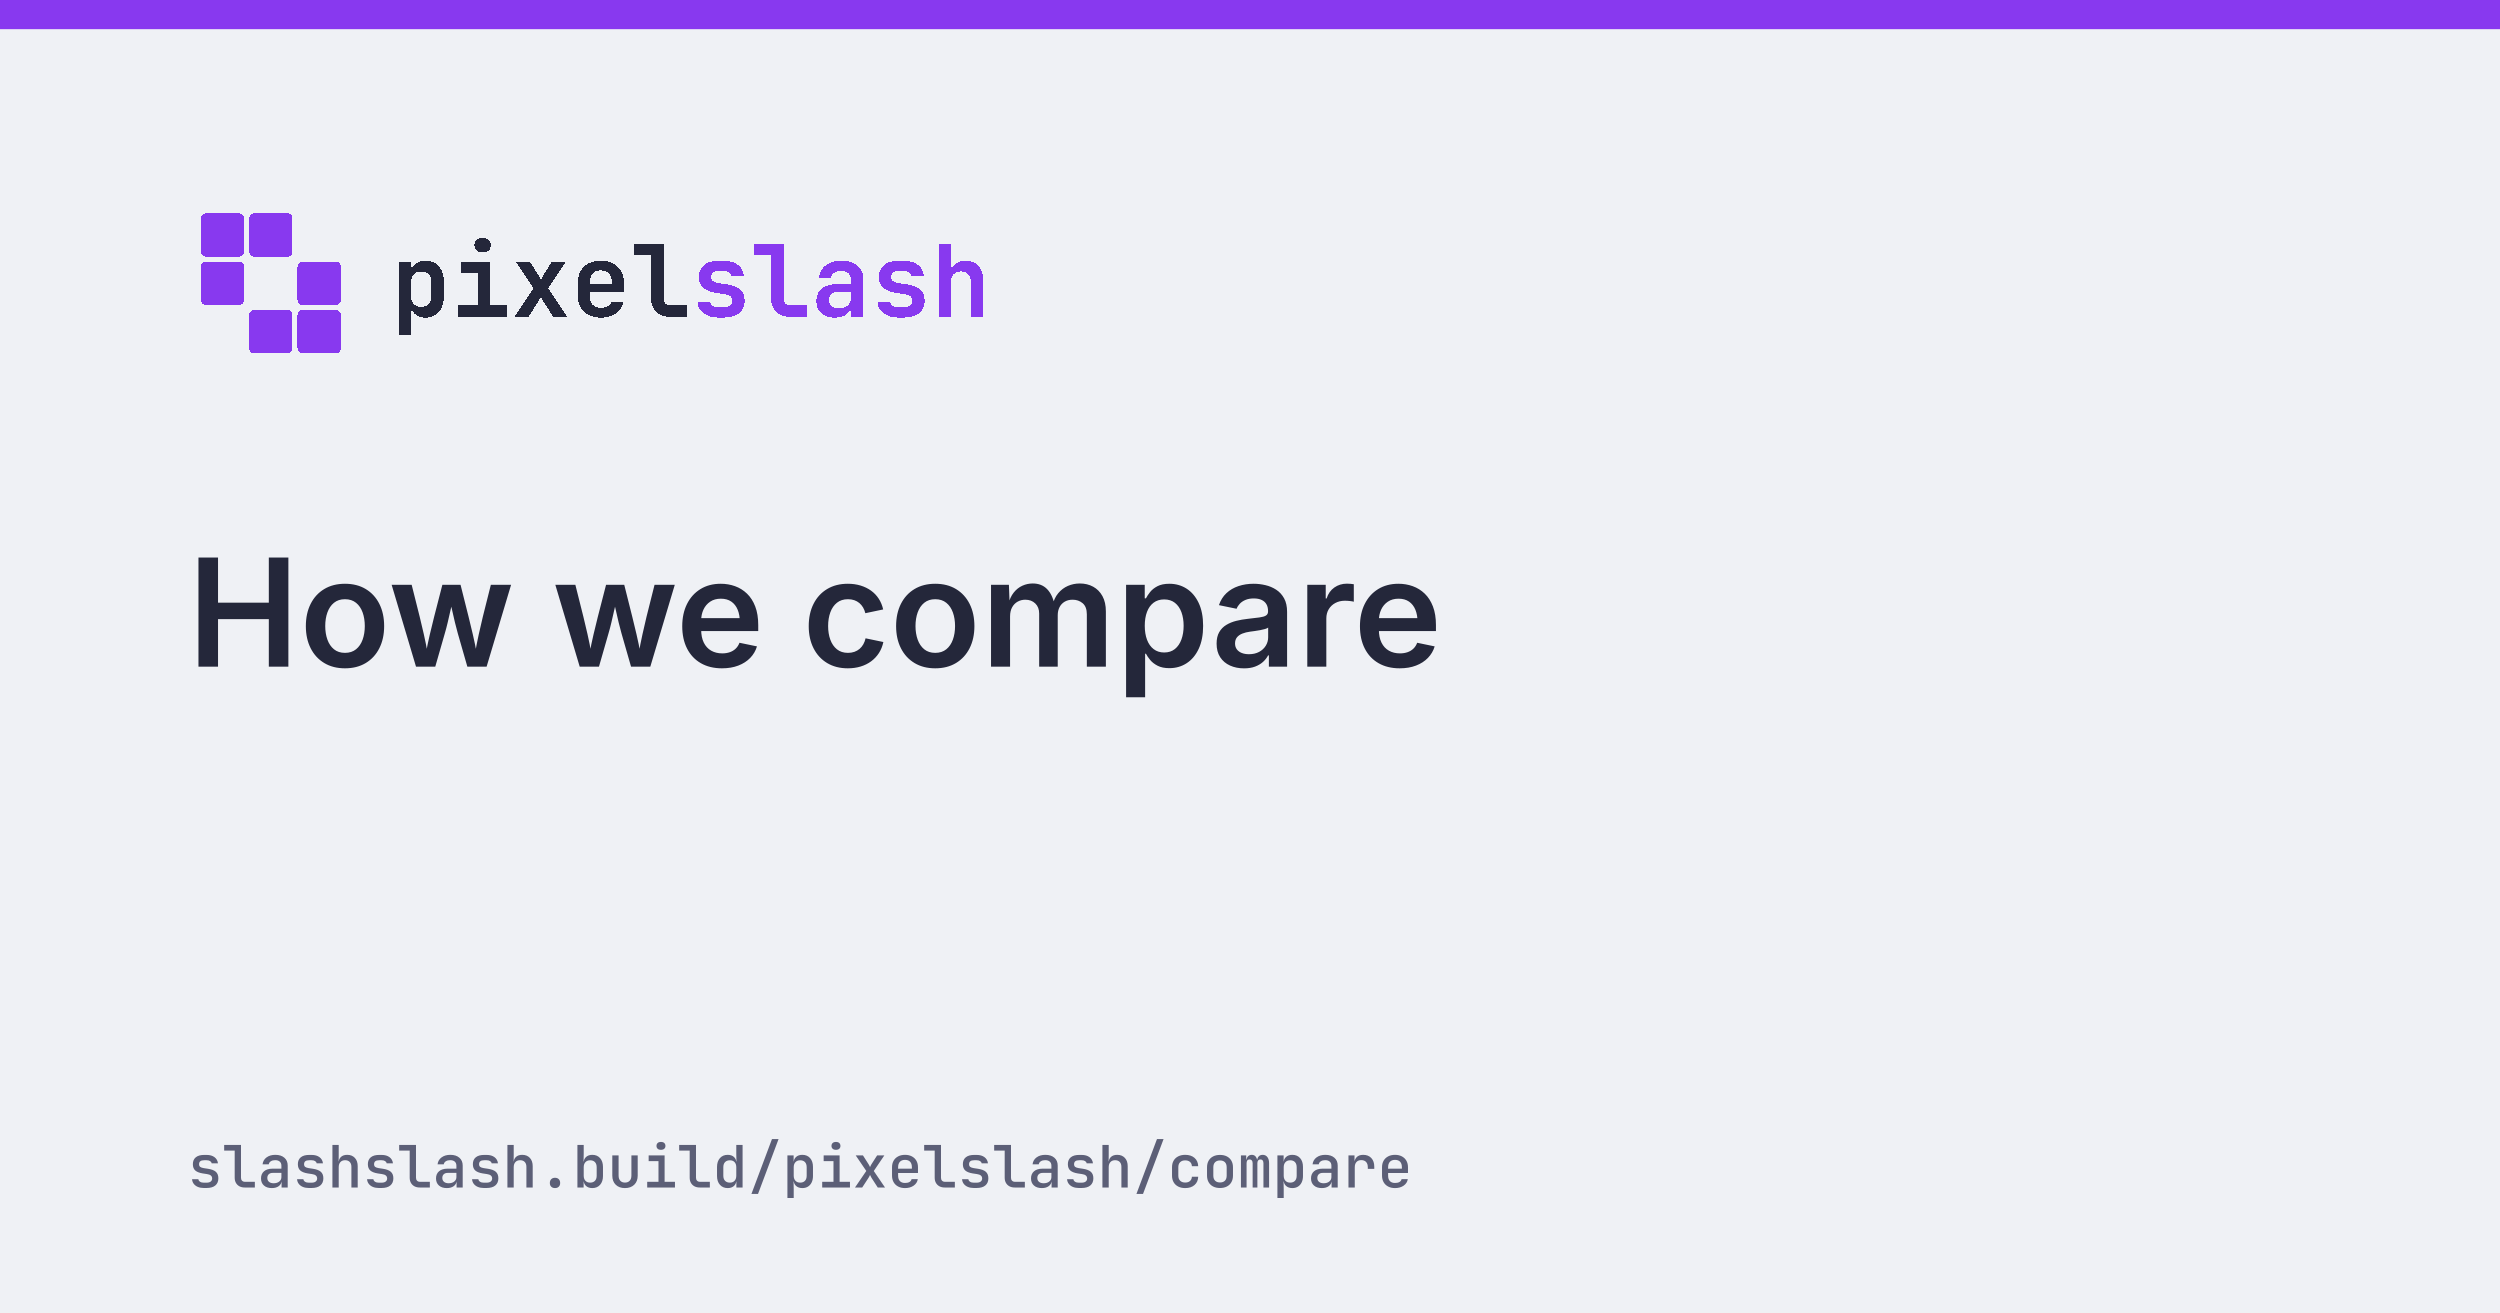
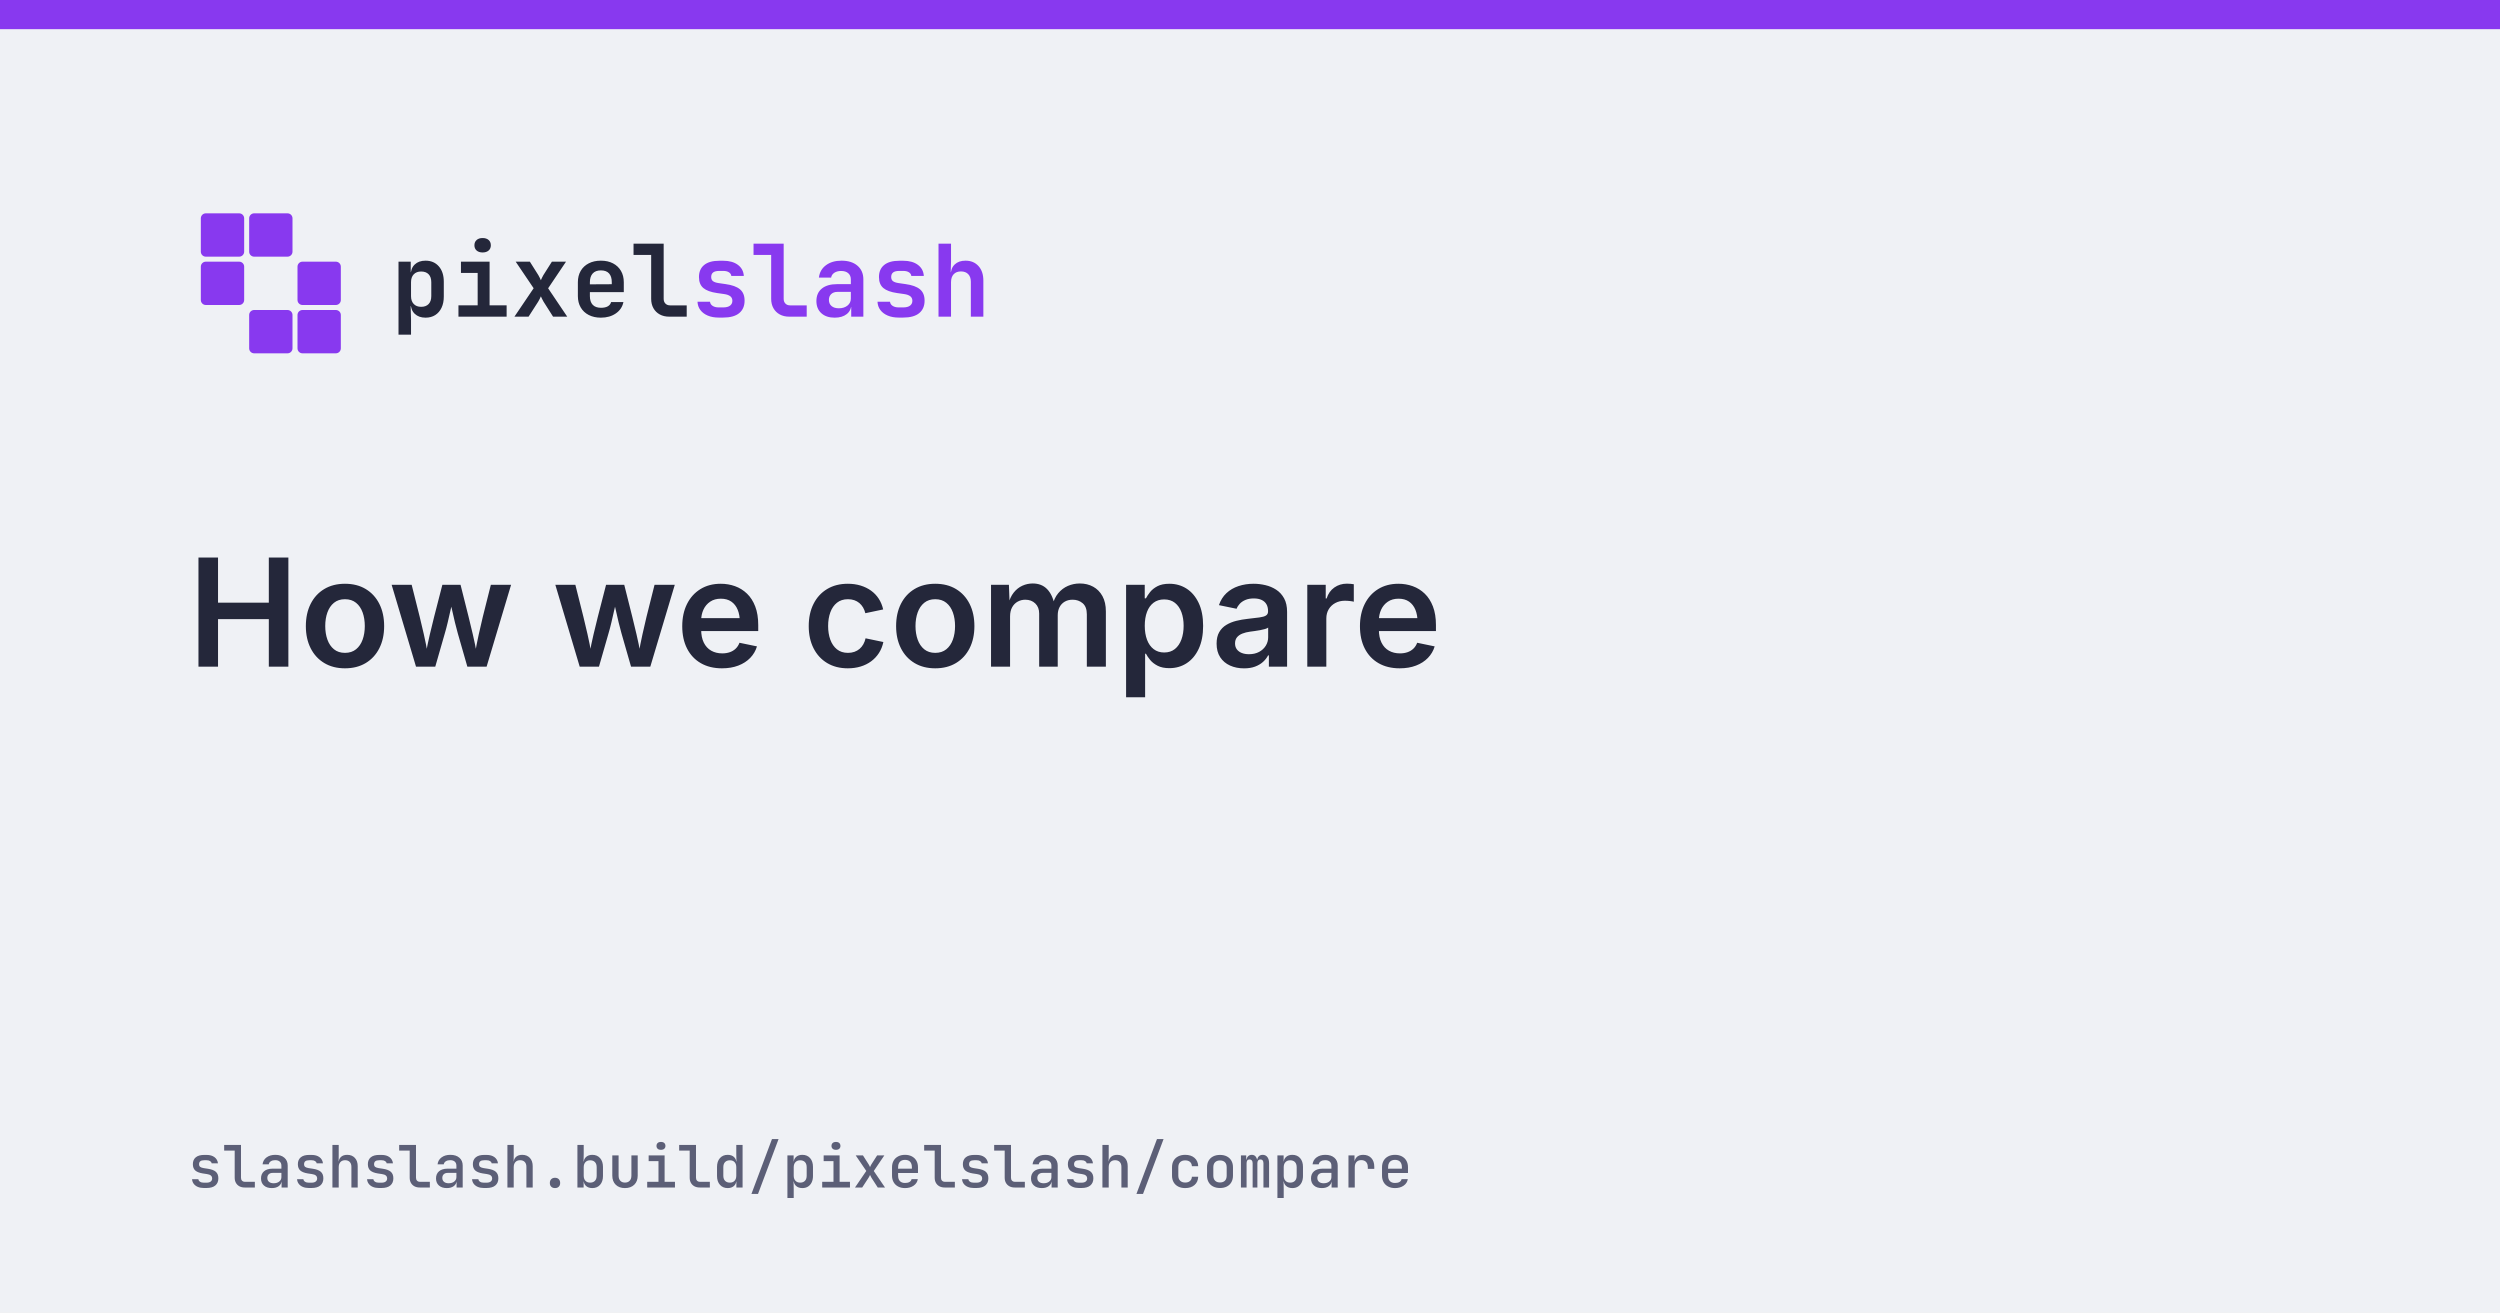
<svg xmlns="http://www.w3.org/2000/svg" viewBox="0 0 1200 630" width="1200" height="630" role="img" aria-label="The PixelSlash logo above the words: How we compare">
  <rect width="1200" height="630" fill="#eff1f5" />
  <rect width="1200" height="14" fill="#8839ef" />
-   <svg x="90" y="96" width="393.6" height="80" viewBox="0 0 492 100" shape-rendering="crispEdges">
+   <svg x="90" y="96" width="393.6" height="80" viewBox="0 0 492 100">
    <style>.cglyphpixelslashlockuplightsvglighti{fill:#24273a}.cglyphpixelslashlockuplightsvglighta{fill:#8839ef}.cglyphpixelslashlockuplightsvglightt{fill:#8839ef}</style>
    <mask id="mpixelslashlight" maskUnits="userSpaceOnUse" x="0" y="0" width="100" height="100">
      <g fill="#fff">
        <rect x="8" y="8" width="26" height="26" rx="3" />
        <rect x="37" y="8" width="26" height="26" rx="3" />
        <rect x="8" y="37" width="26" height="26" rx="3" />
        <rect x="66" y="37" width="26" height="26" rx="3" />
        <rect x="37" y="66" width="26" height="26" rx="3" />
        <rect x="66" y="66" width="26" height="26" rx="3" />
      </g>
    </mask>
    <rect width="100" height="100" class="cglyphpixelslashlockuplightsvglighta" mask="url(#mpixelslashlight)" />
    <path class="cglyphpixelslashlockuplightsvglighti" d="M126.607 80.8V37.0H133.938V43.3H135.615L133.938 45.051Q133.938 40.991 136.34 38.695Q138.742 36.4 142.822 36.4Q147.802 36.4 150.79 39.81Q153.778 43.221 153.778 49.026V57.949Q153.778 61.799 152.428 64.647Q151.078 67.495 148.63 69.047Q146.182 70.6 142.822 70.6Q138.767 70.6 136.353 68.292Q133.938 65.984 133.938 61.949L135.615 63.7H133.888L134.113 71.551V80.8ZM140.18 64.095Q143.073 64.095 144.672 62.423Q146.271 60.752 146.271 57.649V49.351Q146.271 46.213 144.672 44.559Q143.073 42.905 140.18 42.905Q137.371 42.905 135.742 44.602Q134.113 46.298 134.113 49.351V57.649Q134.113 60.702 135.742 62.398Q137.371 64.095 140.18 64.095ZM162.573 70.0V63.185H174.098V43.78H164.073V37.0H181.253V63.185H191.476V70.0ZM177.076 31.481Q174.815 31.481 173.482 30.319Q172.149 29.157 172.149 27.175Q172.149 25.164 173.482 23.991Q174.815 22.818 177.076 22.818Q179.336 22.818 180.669 23.991Q182.002 25.164 182.002 27.175Q182.002 29.157 180.669 30.319Q179.336 31.481 177.076 31.481ZM196.158 70.0 207.682 52.95 196.913 37.0H205.414L210.515 45.094Q210.97 45.824 211.377 46.709Q211.785 47.595 212.025 48.145Q212.24 47.595 212.665 46.709Q213.09 45.824 213.51 45.094L218.636 37.0H227.112L216.378 52.975L227.842 70.0H219.341L213.595 60.955Q213.14 60.19 212.715 59.285Q212.29 58.38 212.025 57.804Q211.785 58.38 211.352 59.285Q210.92 60.19 210.44 60.955L204.634 70.0ZM248.035 70.6Q243.854 70.6 240.734 68.987Q237.613 67.375 235.918 64.454Q234.222 61.534 234.222 57.649V49.351Q234.222 45.441 235.918 42.533Q237.613 39.625 240.734 38.013Q243.854 36.4 248.035 36.4Q252.216 36.4 255.301 38.013Q258.387 39.625 260.082 42.533Q261.778 45.441 261.778 49.351V55.276H241.433V57.649Q241.433 61.093 243.132 62.882Q244.831 64.671 248.105 64.671Q250.629 64.671 252.18 63.789Q253.731 62.907 254.151 61.249H261.552Q260.696 65.494 257.011 68.047Q253.325 70.6 248.035 70.6ZM254.567 51.08V49.281Q254.567 45.872 252.933 44.053Q251.299 42.234 248.035 42.234Q244.796 42.234 243.115 44.088Q241.433 45.942 241.433 49.351V50.6L255.092 50.529ZM289.027 70.0Q285.796 70.0 283.355 68.667Q280.914 67.334 279.556 64.918Q278.198 62.502 278.198 59.296V32.98H267.624V26.2H285.704V59.296Q285.704 61.09 286.756 62.155Q287.809 63.22 289.553 63.22H299.527V70.0Z" />
    <path class="cglyphpixelslashlockuplightsvglightt" d="M318.769 70.55Q314.988 70.55 312.165 69.36Q309.341 68.169 307.731 66.039Q306.12 63.908 305.996 61.022H313.502Q313.651 62.587 315.066 63.519Q316.48 64.451 318.769 64.451H321.36Q324.118 64.451 325.52 63.39Q326.922 62.328 326.922 60.484Q326.922 58.735 325.67 57.75Q324.418 56.766 321.869 56.416L317.78 55.837Q312.148 55.032 309.515 52.824Q306.881 50.617 306.881 46.206Q306.881 41.556 309.982 39.003Q313.083 36.45 319.144 36.45H321.424Q326.936 36.45 330.238 38.916Q333.539 41.381 333.788 45.547H326.282Q326.132 44.198 324.85 43.373Q323.568 42.549 321.424 42.549H319.144Q316.576 42.549 315.394 43.46Q314.212 44.372 314.212 46.196Q314.212 47.85 315.254 48.669Q316.296 49.489 318.56 49.839L322.824 50.453Q328.691 51.258 331.472 53.573Q334.253 55.889 334.253 60.384Q334.253 65.225 331.01 67.888Q327.766 70.55 321.36 70.55ZM361.027 70.0Q357.796 70.0 355.355 68.667Q352.914 67.334 351.556 64.918Q350.198 62.502 350.198 59.296V32.98H339.624V26.2H357.704V59.296Q357.704 61.09 358.756 62.155Q359.809 63.22 361.553 63.22H371.527V70.0ZM388.322 70.6Q383.233 70.6 380.286 67.911Q377.338 65.222 377.338 60.63Q377.338 55.799 380.602 53.142Q383.865 50.484 389.772 50.484H398.007V47.676Q398.007 45.282 396.457 43.931Q394.908 42.579 392.18 42.579Q389.749 42.579 388.111 43.651Q386.473 44.723 386.173 46.578H378.843Q379.383 41.896 383.056 39.148Q386.729 36.4 392.405 36.4Q398.456 36.4 401.984 39.428Q405.513 42.456 405.513 47.601V70.0H398.232V64.227H397.016L398.267 62.624Q398.267 66.305 395.547 68.453Q392.827 70.6 388.322 70.6ZM390.826 64.971Q393.974 64.971 395.99 63.349Q398.007 61.728 398.007 59.153V55.136H389.927Q387.613 55.136 386.229 56.443Q384.844 57.75 384.844 59.937Q384.844 62.276 386.428 63.623Q388.011 64.971 390.826 64.971ZM426.769 70.55Q422.988 70.55 420.165 69.36Q417.341 68.169 415.731 66.039Q414.12 63.908 413.996 61.022H421.502Q421.651 62.587 423.066 63.519Q424.48 64.451 426.769 64.451H429.36Q432.118 64.451 433.52 63.39Q434.922 62.328 434.922 60.484Q434.922 58.735 433.67 57.75Q432.418 56.766 429.869 56.416L425.78 55.837Q420.148 55.032 417.515 52.824Q414.881 50.617 414.881 46.206Q414.881 41.556 417.982 39.003Q421.083 36.45 427.144 36.45H429.424Q434.936 36.45 438.238 38.916Q441.539 41.381 441.788 45.547H434.282Q434.132 44.198 432.85 43.373Q431.568 42.549 429.424 42.549H427.144Q424.576 42.549 423.394 43.46Q422.212 44.372 422.212 46.196Q422.212 47.85 423.254 48.669Q424.296 49.489 426.56 49.839L430.824 50.453Q436.691 51.258 439.472 53.573Q442.253 55.889 442.253 60.384Q442.253 65.225 439.01 67.888Q435.766 70.55 429.36 70.55ZM450.607 70.0V26.2H458.113V37.0L457.938 43.3H459.955L457.938 45.051Q457.938 40.976 460.313 38.688Q462.688 36.4 466.793 36.4Q471.668 36.4 474.59 39.636Q477.513 42.871 477.513 48.327V70.0H470.007V49.102Q470.007 46.124 468.432 44.49Q466.858 42.855 464.075 42.855Q461.276 42.855 459.695 44.552Q458.113 46.248 458.113 49.351V70.0Z" />
  </svg>
  <path fill="#24273a" d="M95.265 320.0V267.617H104.653V289.271H129.032V267.617H138.42V320.0H129.032V297.177H104.653V320.0ZM165.589 320.793Q159.865 320.793 155.644 318.256Q151.422 315.718 149.115 311.154Q146.808 306.59 146.808 300.543Q146.808 294.429 149.115 289.854Q151.422 285.278 155.644 282.741Q159.865 280.203 165.589 280.203Q171.335 280.203 175.555 282.741Q179.775 285.278 182.082 289.854Q184.389 294.429 184.389 300.543Q184.389 306.59 182.082 311.154Q179.775 315.718 175.555 318.256Q171.335 320.793 165.589 320.793ZM165.589 313.374Q168.789 313.374 170.907 311.651Q173.024 309.928 174.064 307.011Q175.105 304.094 175.105 300.518Q175.105 296.907 174.064 293.986Q173.024 291.065 170.907 289.344Q168.789 287.622 165.589 287.622Q162.398 287.622 160.297 289.344Q158.196 291.065 157.155 293.975Q156.115 296.884 156.115 300.518Q156.115 304.094 157.155 307.011Q158.196 309.928 160.297 311.651Q162.398 313.374 165.589 313.374ZM199.686 320.0 187.983 280.695H197.596L201.466 296.105Q202.375 299.874 203.43 304.416Q204.486 308.958 205.424 314.533H204.258Q205.224 309.116 206.314 304.556Q207.404 299.996 208.372 296.105L212.337 280.695H221.061L224.93 296.105Q225.863 299.941 226.948 304.483Q228.033 309.026 228.999 314.533H227.836Q228.784 309.071 229.797 304.528Q230.809 299.986 231.74 296.105L235.61 280.695H245.324L233.571 320.0H224.329L219.725 303.957Q219.04 301.554 218.372 298.773Q217.703 295.992 217.069 293.096Q216.436 290.2 215.774 287.521H217.484Q216.856 290.178 216.205 293.085Q215.554 295.992 214.892 298.796Q214.229 301.599 213.532 303.957L208.928 320.0ZM278.26 320.0 266.558 280.695H276.171L280.041 296.105Q280.949 299.874 282.004 304.416Q283.06 308.958 283.998 314.533H282.832Q283.798 309.116 284.888 304.556Q285.978 299.996 286.947 296.105L290.911 280.695H299.635L303.504 296.105Q304.438 299.941 305.523 304.483Q306.607 309.026 307.574 314.533H306.411Q307.358 309.071 308.371 304.528Q309.383 299.986 310.314 296.105L314.184 280.695H323.899L312.145 320.0H302.903L298.299 303.957Q297.615 301.554 296.946 298.773Q296.277 295.992 295.644 293.096Q295.01 290.2 294.348 287.521H296.058Q295.431 290.178 294.779 293.085Q294.128 295.992 293.466 298.796Q292.804 301.599 292.106 303.957L287.502 320.0ZM346.556 320.793Q340.646 320.793 336.363 318.306Q332.08 315.819 329.778 311.284Q327.476 306.749 327.476 300.588Q327.476 294.529 329.751 289.942Q332.025 285.356 336.187 282.779Q340.348 280.203 345.957 280.203Q349.567 280.203 352.811 281.367Q356.054 282.53 358.564 284.947Q361.074 287.364 362.513 291.113Q363.952 294.862 363.952 300.045V302.897H331.791V296.693H359.39L355.12 298.535Q355.12 295.199 354.091 292.687Q353.062 290.175 351.038 288.773Q349.014 287.372 346.008 287.372Q343.001 287.372 340.888 288.796Q338.774 290.22 337.666 292.597Q336.558 294.974 336.558 297.883V302.18Q336.558 305.907 337.823 308.467Q339.088 311.027 341.376 312.325Q343.664 313.624 346.68 313.624Q348.684 313.624 350.323 313.051Q351.962 312.478 353.143 311.34Q354.324 310.201 354.949 308.526L363.344 310.265Q362.405 313.42 360.111 315.79Q357.817 318.161 354.386 319.477Q350.954 320.793 346.556 320.793ZM406.959 320.793Q401.235 320.793 397.02 318.256Q392.805 315.718 390.498 311.154Q388.191 306.59 388.191 300.543Q388.191 294.429 390.498 289.854Q392.805 285.278 397.02 282.741Q401.235 280.203 406.959 280.203Q410.249 280.203 413.059 281.055Q415.869 281.907 418.087 283.499Q420.306 285.09 421.792 287.377Q423.278 289.664 423.922 292.534L415.36 294.333Q415.001 292.809 414.268 291.575Q413.535 290.341 412.483 289.453Q411.431 288.566 410.06 288.094Q408.69 287.622 407.035 287.622Q403.844 287.622 401.73 289.318Q399.617 291.014 398.557 293.924Q397.498 296.833 397.498 300.518Q397.498 304.145 398.557 307.055Q399.617 309.966 401.73 311.67Q403.844 313.374 407.035 313.374Q408.712 313.374 410.105 312.884Q411.498 312.395 412.579 311.479Q413.66 310.563 414.393 309.265Q415.126 307.967 415.472 306.385L424.012 308.171Q423.391 311.124 421.893 313.446Q420.396 315.769 418.172 317.417Q415.949 319.066 413.111 319.93Q410.272 320.793 406.959 320.793ZM448.913 320.793Q443.19 320.793 438.968 318.256Q434.746 315.718 432.439 311.154Q430.133 306.59 430.133 300.543Q430.133 294.429 432.439 289.854Q434.746 285.278 438.968 282.741Q443.19 280.203 448.913 280.203Q454.659 280.203 458.879 282.741Q463.099 285.278 465.406 289.854Q467.713 294.429 467.713 300.543Q467.713 306.59 465.406 311.154Q463.099 315.718 458.879 318.256Q454.659 320.793 448.913 320.793ZM448.913 313.374Q452.114 313.374 454.231 311.651Q456.348 309.928 457.388 307.011Q458.429 304.094 458.429 300.518Q458.429 296.907 457.388 293.986Q456.348 291.065 454.231 289.344Q452.114 287.622 448.913 287.622Q445.722 287.622 443.621 289.344Q441.52 291.065 440.48 293.975Q439.439 296.884 439.439 300.518Q439.439 304.094 440.48 307.011Q441.52 309.928 443.621 311.651Q445.722 313.374 448.913 313.374ZM475.694 320.0V280.695H484.276L484.627 290.142H483.958Q484.817 286.652 486.589 284.434Q488.361 282.215 490.737 281.142Q493.113 280.068 495.707 280.068Q499.958 280.068 502.581 282.743Q505.204 285.417 506.281 290.592H505.184Q506.001 287.082 507.953 284.742Q509.905 282.401 512.597 281.235Q515.289 280.068 518.342 280.068Q521.879 280.068 524.704 281.608Q527.529 283.148 529.174 286.13Q530.818 289.112 530.818 293.492V320.0H521.681V294.896Q521.681 291.249 519.682 289.554Q517.684 287.859 514.874 287.859Q512.668 287.859 511.056 288.808Q509.444 289.757 508.577 291.431Q507.711 293.105 507.711 295.323V320.0H498.801V294.491Q498.801 291.474 496.938 289.666Q495.075 287.859 492.152 287.859Q490.158 287.859 488.485 288.785Q486.811 289.712 485.821 291.499Q484.831 293.285 484.831 295.908V320.0ZM540.522 334.695V280.695H549.474V287.203H550.05Q550.756 285.807 552.053 284.176Q553.349 282.545 555.58 281.374Q557.811 280.203 561.314 280.203Q565.869 280.203 569.525 282.525Q573.18 284.847 575.339 289.361Q577.498 293.876 577.498 300.428Q577.498 306.875 575.388 311.408Q573.279 315.94 569.617 318.329Q565.955 320.717 561.286 320.717Q557.914 320.717 555.673 319.567Q553.432 318.417 552.101 316.807Q550.769 315.198 550.05 313.779H549.659V334.695ZM558.806 313.197Q561.877 313.197 563.951 311.527Q566.024 309.857 567.082 306.955Q568.141 304.053 568.141 300.383Q568.141 296.722 567.094 293.866Q566.047 291.009 563.973 289.366Q561.9 287.724 558.806 287.724Q555.792 287.724 553.711 289.299Q551.63 290.874 550.559 293.708Q549.488 296.542 549.488 300.383Q549.488 304.198 550.57 307.082Q551.652 309.966 553.745 311.582Q555.837 313.197 558.806 313.197ZM597.146 320.813Q593.407 320.813 590.416 319.464Q587.426 318.114 585.696 315.47Q583.966 312.827 583.966 308.947Q583.966 305.622 585.214 303.45Q586.461 301.277 588.599 299.976Q590.736 298.674 593.412 298.007Q596.087 297.34 598.943 297.039Q602.383 296.658 604.515 296.374Q606.648 296.09 607.657 295.46Q608.666 294.831 608.666 293.503V293.318Q608.666 291.376 607.885 290.031Q607.103 288.687 605.579 287.969Q604.055 287.251 601.806 287.251Q599.525 287.251 597.85 287.953Q596.175 288.655 595.117 289.777Q594.059 290.899 593.565 292.207L585.091 290.469Q586.261 286.984 588.689 284.716Q591.116 282.447 594.482 281.325Q597.848 280.203 601.77 280.203Q604.536 280.203 607.366 280.861Q610.196 281.519 612.559 283.052Q614.922 284.585 616.363 287.193Q617.804 289.801 617.804 293.723V320.0H609.062V314.58H608.691Q607.833 316.255 606.287 317.676Q604.741 319.097 602.474 319.955Q600.207 320.813 597.146 320.813ZM599.489 314.021Q602.321 314.021 604.386 312.903Q606.451 311.785 607.584 309.929Q608.716 308.074 608.716 305.898V301.246Q608.266 301.615 607.206 301.927Q606.146 302.239 604.818 302.482Q603.489 302.726 602.216 302.9Q600.943 303.074 600.054 303.192Q597.997 303.461 596.352 304.109Q594.707 304.756 593.765 305.897Q592.823 307.039 592.823 308.846Q592.823 310.543 593.688 311.693Q594.553 312.842 596.052 313.431Q597.551 314.021 599.489 314.021ZM627.498 320.0V280.695H636.349V287.274H636.771Q637.848 283.855 640.479 282.007Q643.109 280.158 646.485 280.158Q647.264 280.158 648.212 280.231Q649.16 280.304 649.824 280.428V288.829Q649.264 288.645 647.994 288.498Q646.723 288.351 645.521 288.351Q642.974 288.351 640.95 289.44Q638.927 290.529 637.781 292.447Q636.636 294.364 636.636 296.884V320.0ZM671.857 320.793Q665.947 320.793 661.664 318.306Q657.381 315.819 655.079 311.284Q652.777 306.749 652.777 300.588Q652.777 294.529 655.052 289.942Q657.326 285.356 661.487 282.779Q665.648 280.203 671.258 280.203Q674.868 280.203 678.111 281.367Q681.355 282.53 683.865 284.947Q686.375 287.364 687.814 291.113Q689.252 294.862 689.252 300.045V302.897H657.091V296.693H684.69L680.421 298.535Q680.421 295.199 679.392 292.687Q678.362 290.175 676.339 288.773Q674.315 287.372 671.309 287.372Q668.302 287.372 666.188 288.796Q664.075 290.22 662.967 292.597Q661.859 294.974 661.859 297.883V302.18Q661.859 305.907 663.123 308.467Q664.388 311.027 666.676 312.325Q668.964 313.624 671.981 313.624Q673.985 313.624 675.624 313.051Q677.263 312.478 678.444 311.34Q679.625 310.201 680.25 308.526L688.645 310.265Q687.705 313.42 685.412 315.79Q683.118 318.161 679.686 319.477Q676.254 320.793 671.857 320.793Z" />
  <path fill="#5c5f77" d="M97.874 570.241Q96.205 570.241 94.963 569.717Q93.721 569.194 93.002 568.247Q92.282 567.301 92.184 566.01H95.208Q95.326 566.78 96.026 567.235Q96.726 567.69 97.874 567.69H99.066Q100.45 567.69 101.14 567.143Q101.83 566.595 101.83 565.663Q101.83 564.767 101.21 564.252Q100.59 563.736 99.352 563.557L97.364 563.255Q94.911 562.871 93.742 561.845Q92.573 560.819 92.573 558.808Q92.573 556.686 93.956 555.523Q95.34 554.359 98.072 554.359H99.136Q101.533 554.359 102.978 555.454Q104.423 556.549 104.619 558.405H101.595Q101.477 557.728 100.843 557.319Q100.209 556.91 99.136 556.91H98.072Q96.762 556.91 96.159 557.387Q95.555 557.865 95.555 558.82Q95.555 559.679 96.077 560.094Q96.6 560.508 97.728 560.687L99.758 560.998Q102.376 561.382 103.594 562.454Q104.812 563.526 104.812 565.584Q104.812 567.78 103.374 569.01Q101.936 570.241 99.066 570.241ZM117.426 570.0Q115.998 570.0 114.923 569.422Q113.848 568.844 113.25 567.788Q112.652 566.732 112.652 565.324V552.301H107.598V549.56H115.676V565.324Q115.676 566.217 116.187 566.738Q116.698 567.259 117.552 567.259H122.326V570.0ZM130.465 570.28Q128.06 570.28 126.673 569.029Q125.286 567.779 125.286 565.643Q125.286 563.437 126.749 562.201Q128.212 560.964 130.785 560.964H135.074V559.542Q135.074 558.274 134.288 557.575Q133.501 556.876 132.084 556.876Q130.834 556.876 129.992 557.413Q129.15 557.949 129.01 558.87H126.028Q126.28 556.781 127.95 555.551Q129.62 554.32 132.165 554.32Q134.909 554.32 136.504 555.713Q138.098 557.106 138.098 559.483V570.0H135.156V567.186H134.66L135.164 566.598Q135.164 568.297 133.879 569.289Q132.593 570.28 130.465 570.28ZM131.364 567.964Q132.991 567.964 134.033 567.14Q135.074 566.315 135.074 565.017V562.992H130.849Q129.682 562.992 128.996 563.645Q128.31 564.299 128.31 565.409Q128.31 566.596 129.118 567.28Q129.927 567.964 131.364 567.964ZM148.274 570.241Q146.605 570.241 145.363 569.717Q144.121 569.194 143.402 568.247Q142.682 567.301 142.584 566.01H145.608Q145.726 566.78 146.426 567.235Q147.126 567.69 148.274 567.69H149.466Q150.85 567.69 151.54 567.143Q152.23 566.595 152.23 565.663Q152.23 564.767 151.61 564.252Q150.99 563.736 149.752 563.557L147.764 563.255Q145.311 562.871 144.142 561.845Q142.973 560.819 142.973 558.808Q142.973 556.686 144.356 555.523Q145.74 554.359 148.472 554.359H149.536Q151.933 554.359 153.378 555.454Q154.823 556.549 155.019 558.405H151.995Q151.877 557.728 151.243 557.319Q150.609 556.91 149.536 556.91H148.472Q147.162 556.91 146.559 557.387Q145.955 557.865 145.955 558.82Q145.955 559.679 146.477 560.094Q147 560.508 148.128 560.687L150.158 560.998Q152.776 561.382 153.994 562.454Q155.212 563.526 155.212 565.584Q155.212 567.78 153.774 569.01Q152.336 570.241 149.466 570.241ZM159.558 570.0V549.56H162.582V554.6L162.54 557.54H163.282L162.54 558.246Q162.54 556.384 163.64 555.352Q164.74 554.32 166.664 554.32Q168.963 554.32 170.331 555.79Q171.698 557.26 171.698 559.766V570.0H168.674V560.088Q168.674 558.57 167.868 557.736Q167.062 556.902 165.659 556.902Q164.225 556.902 163.403 557.785Q162.582 558.668 162.582 560.284V570.0ZM181.874 570.241Q180.205 570.241 178.963 569.717Q177.721 569.194 177.002 568.247Q176.282 567.301 176.184 566.01H179.208Q179.326 566.78 180.026 567.235Q180.726 567.69 181.874 567.69H183.066Q184.45 567.69 185.14 567.143Q185.83 566.595 185.83 565.663Q185.83 564.767 185.21 564.252Q184.59 563.736 183.352 563.557L181.364 563.255Q178.911 562.871 177.742 561.845Q176.573 560.819 176.573 558.808Q176.573 556.686 177.956 555.523Q179.34 554.359 182.072 554.359H183.136Q185.533 554.359 186.978 555.454Q188.423 556.549 188.619 558.405H185.595Q185.477 557.728 184.843 557.319Q184.209 556.91 183.136 556.91H182.072Q180.762 556.91 180.159 557.387Q179.555 557.865 179.555 558.82Q179.555 559.679 180.077 560.094Q180.6 560.508 181.728 560.687L183.758 560.998Q186.376 561.382 187.594 562.454Q188.812 563.526 188.812 565.584Q188.812 567.78 187.374 569.01Q185.936 570.241 183.066 570.241ZM201.426 570.0Q199.998 570.0 198.923 569.422Q197.848 568.844 197.25 567.788Q196.652 566.732 196.652 565.324V552.301H191.598V549.56H199.676V565.324Q199.676 566.217 200.187 566.738Q200.698 567.259 201.552 567.259H206.326V570.0ZM214.465 570.28Q212.06 570.28 210.673 569.029Q209.286 567.779 209.286 565.643Q209.286 563.437 210.749 562.201Q212.212 560.964 214.785 560.964H219.074V559.542Q219.074 558.274 218.288 557.575Q217.501 556.876 216.084 556.876Q214.834 556.876 213.992 557.413Q213.15 557.949 213.01 558.87H210.028Q210.28 556.781 211.95 555.551Q213.62 554.32 216.165 554.32Q218.909 554.32 220.504 555.713Q222.098 557.106 222.098 559.483V570.0H219.156V567.186H218.66L219.164 566.598Q219.164 568.297 217.879 569.289Q216.593 570.28 214.465 570.28ZM215.364 567.964Q216.991 567.964 218.033 567.14Q219.074 566.315 219.074 565.017V562.992H214.849Q213.682 562.992 212.996 563.645Q212.31 564.299 212.31 565.409Q212.31 566.596 213.118 567.28Q213.927 567.964 215.364 567.964ZM232.274 570.241Q230.605 570.241 229.363 569.717Q228.121 569.194 227.402 568.247Q226.682 567.301 226.584 566.01H229.608Q229.726 566.78 230.426 567.235Q231.126 567.69 232.274 567.69H233.466Q234.85 567.69 235.54 567.143Q236.23 566.595 236.23 565.663Q236.23 564.767 235.61 564.252Q234.99 563.736 233.752 563.557L231.764 563.255Q229.311 562.871 228.142 561.845Q226.973 560.819 226.973 558.808Q226.973 556.686 228.356 555.523Q229.74 554.359 232.472 554.359H233.536Q235.933 554.359 237.378 555.454Q238.823 556.549 239.019 558.405H235.995Q235.877 557.728 235.243 557.319Q234.609 556.91 233.536 556.91H232.472Q231.162 556.91 230.559 557.387Q229.955 557.865 229.955 558.82Q229.955 559.679 230.477 560.094Q231 560.508 232.128 560.687L234.158 560.998Q236.776 561.382 237.994 562.454Q239.212 563.526 239.212 565.584Q239.212 567.78 237.774 569.01Q236.336 570.241 233.466 570.241ZM243.558 570.0V549.56H246.582V554.6L246.54 557.54H247.282L246.54 558.246Q246.54 556.384 247.64 555.352Q248.74 554.32 250.664 554.32Q252.963 554.32 254.331 555.79Q255.698 557.26 255.698 559.766V570.0H252.674V560.088Q252.674 558.57 251.868 557.736Q251.062 556.902 249.659 556.902Q248.225 556.902 247.403 557.785Q246.582 558.668 246.582 560.284V570.0ZM266.4 570.28Q265.269 570.28 264.597 569.618Q263.925 568.956 263.925 567.844Q263.925 566.685 264.597 566.007Q265.269 565.33 266.4 565.33Q267.54 565.33 268.207 566.007Q268.875 566.685 268.875 567.844Q268.875 568.956 268.207 569.618Q267.54 570.28 266.4 570.28ZM284.306 570.28Q282.402 570.28 281.271 569.233Q280.14 568.186 280.14 566.354L280.786 567.06H280.14V570.0H277.158V549.56H280.182V553.956L280.1 557.54H280.786L280.14 558.246Q280.14 556.434 281.281 555.377Q282.422 554.32 284.306 554.32Q286.63 554.32 288.03 555.889Q289.43 557.459 289.43 560.144V564.476Q289.43 567.15 288.03 568.715Q286.63 570.28 284.306 570.28ZM283.264 567.659Q284.734 567.659 285.57 566.795Q286.406 565.932 286.406 564.316V560.284Q286.406 558.668 285.57 557.805Q284.734 556.941 283.264 556.941Q281.842 556.941 281.012 557.824Q280.182 558.708 280.182 560.284V564.316Q280.182 565.892 281.012 566.776Q281.842 567.659 283.264 567.659ZM299.98 570.28Q297.186 570.28 295.544 568.669Q293.902 567.057 293.902 564.282V554.6H296.926V564.274Q296.926 565.876 297.738 566.758Q298.55 567.64 299.98 567.64Q301.422 567.64 302.248 566.758Q303.074 565.876 303.074 564.274V554.6H306.098V564.282Q306.098 567.066 304.432 568.673Q302.766 570.28 299.98 570.28ZM310.654 570.0V567.25H316.072V557.341H311.354V554.6H319.012V567.25H323.982V570.0ZM317.262 551.929Q316.271 551.929 315.693 551.419Q315.114 550.909 315.114 550.039Q315.114 549.148 315.693 548.629Q316.271 548.11 317.262 548.11Q318.253 548.11 318.831 548.629Q319.41 549.148 319.41 550.039Q319.41 550.909 318.831 551.419Q318.253 551.929 317.262 551.929ZM335.826 570.0Q334.398 570.0 333.323 569.422Q332.248 568.844 331.65 567.788Q331.052 566.732 331.052 565.324V552.301H325.998V549.56H334.076V565.324Q334.076 566.217 334.587 566.738Q335.098 567.259 335.952 567.259H340.726V570.0ZM349.294 570.28Q346.99 570.28 345.58 568.715Q344.17 567.15 344.17 564.476V560.144Q344.17 557.459 345.57 555.889Q346.97 554.32 349.294 554.32Q351.198 554.32 352.329 555.377Q353.46 556.434 353.46 558.246L352.814 557.54H353.5L353.418 553.956V549.56H356.442V570.0H353.46V567.06H352.814L353.46 566.354Q353.46 568.186 352.329 569.233Q351.198 570.28 349.294 570.28ZM350.336 567.659Q351.778 567.659 352.598 566.776Q353.418 565.892 353.418 564.316V560.284Q353.418 558.708 352.598 557.824Q351.778 556.941 350.336 556.941Q348.866 556.941 348.03 557.805Q347.194 558.668 347.194 560.284V564.316Q347.194 565.932 348.03 566.795Q348.866 567.659 350.336 567.659ZM360.69 573.08 370.546 546.76H373.71L363.854 573.08ZM377.958 575.04V554.6H380.94V557.54H381.586L380.94 558.246Q380.94 556.414 382.081 555.367Q383.222 554.32 385.126 554.32Q387.45 554.32 388.84 555.88Q390.23 557.439 390.23 560.124V564.456Q390.23 566.237 389.6 567.546Q388.97 568.855 387.832 569.567Q386.694 570.28 385.126 570.28Q383.241 570.28 382.09 569.223Q380.94 568.166 380.94 566.354L381.586 567.06H380.9L380.982 570.644V575.04ZM384.084 567.659Q385.554 567.659 386.38 566.795Q387.206 565.932 387.206 564.316V560.284Q387.206 558.66 386.38 557.8Q385.554 556.941 384.084 556.941Q382.662 556.941 381.822 557.824Q380.982 558.708 380.982 560.284V564.316Q380.982 565.892 381.822 566.776Q382.662 567.659 384.084 567.659ZM394.654 570.0V567.25H400.072V557.341H395.354V554.6H403.012V567.25H407.982V570.0ZM401.262 551.929Q400.271 551.929 399.693 551.419Q399.114 550.909 399.114 550.039Q399.114 549.148 399.693 548.629Q400.271 548.11 401.262 548.11Q402.253 548.11 402.831 548.629Q403.41 549.148 403.41 550.039Q403.41 550.909 402.831 551.419Q402.253 551.929 401.262 551.929ZM410.398 570.0 415.816 562.059 410.743 554.6H414.223L416.931 558.856Q417.135 559.181 417.321 559.57Q417.508 559.959 417.62 560.2Q417.712 559.959 417.902 559.57Q418.093 559.181 418.289 558.856L421.016 554.6H424.477L419.412 562.079L424.802 570.0H421.321L418.336 565.38Q418.132 565.047 417.942 564.632Q417.751 564.218 417.62 563.958Q417.508 564.218 417.302 564.632Q417.096 565.047 416.872 565.38L413.859 570.0ZM434.408 570.28Q432.521 570.28 431.113 569.539Q429.704 568.799 428.937 567.452Q428.17 566.105 428.17 564.316V560.284Q428.17 558.475 428.937 557.138Q429.704 555.801 431.113 555.061Q432.521 554.32 434.408 554.32Q436.296 554.32 437.696 555.061Q439.096 555.801 439.863 557.138Q440.63 558.475 440.63 560.284V563.025H431.096V564.316Q431.096 566.027 431.953 566.926Q432.81 567.824 434.425 567.824Q435.738 567.824 436.546 567.361Q437.354 566.898 437.55 565.996H440.549Q440.221 567.953 438.541 569.117Q436.861 570.28 434.408 570.28ZM437.704 561.202V560.267Q437.704 558.565 436.87 557.652Q436.035 556.739 434.408 556.739Q432.801 556.739 431.949 557.66Q431.096 558.582 431.096 560.284V560.978L437.925 560.962ZM453.426 570.0Q451.998 570.0 450.923 569.422Q449.848 568.844 449.25 567.788Q448.652 566.732 448.652 565.324V552.301H443.598V549.56H451.676V565.324Q451.676 566.217 452.187 566.738Q452.698 567.259 453.552 567.259H458.326V570.0ZM467.474 570.241Q465.805 570.241 464.563 569.717Q463.321 569.194 462.602 568.247Q461.882 567.301 461.784 566.01H464.808Q464.926 566.78 465.626 567.235Q466.326 567.69 467.474 567.69H468.666Q470.05 567.69 470.74 567.143Q471.43 566.595 471.43 565.663Q471.43 564.767 470.81 564.252Q470.19 563.736 468.952 563.557L466.964 563.255Q464.511 562.871 463.342 561.845Q462.173 560.819 462.173 558.808Q462.173 556.686 463.556 555.523Q464.94 554.359 467.672 554.359H468.736Q471.133 554.359 472.578 555.454Q474.023 556.549 474.219 558.405H471.195Q471.077 557.728 470.443 557.319Q469.809 556.91 468.736 556.91H467.672Q466.362 556.91 465.759 557.387Q465.155 557.865 465.155 558.82Q465.155 559.679 465.677 560.094Q466.2 560.508 467.328 560.687L469.358 560.998Q471.976 561.382 473.194 562.454Q474.412 563.526 474.412 565.584Q474.412 567.78 472.974 569.01Q471.536 570.241 468.666 570.241ZM487.026 570.0Q485.598 570.0 484.523 569.422Q483.448 568.844 482.85 567.788Q482.252 566.732 482.252 565.324V552.301H477.198V549.56H485.276V565.324Q485.276 566.217 485.787 566.738Q486.298 567.259 487.152 567.259H491.926V570.0ZM500.065 570.28Q497.66 570.28 496.273 569.029Q494.886 567.779 494.886 565.643Q494.886 563.437 496.349 562.201Q497.812 560.964 500.385 560.964H504.674V559.542Q504.674 558.274 503.888 557.575Q503.101 556.876 501.684 556.876Q500.434 556.876 499.592 557.413Q498.75 557.949 498.61 558.87H495.628Q495.88 556.781 497.55 555.551Q499.22 554.32 501.765 554.32Q504.509 554.32 506.104 555.713Q507.698 557.106 507.698 559.483V570.0H504.756V567.186H504.26L504.764 566.598Q504.764 568.297 503.479 569.289Q502.193 570.28 500.065 570.28ZM500.964 567.964Q502.591 567.964 503.633 567.14Q504.674 566.315 504.674 565.017V562.992H500.449Q499.282 562.992 498.596 563.645Q497.91 564.299 497.91 565.409Q497.91 566.596 498.718 567.28Q499.527 567.964 500.964 567.964ZM517.874 570.241Q516.205 570.241 514.963 569.717Q513.721 569.194 513.002 568.247Q512.282 567.301 512.184 566.01H515.208Q515.326 566.78 516.026 567.235Q516.726 567.69 517.874 567.69H519.066Q520.45 567.69 521.14 567.143Q521.83 566.595 521.83 565.663Q521.83 564.767 521.21 564.252Q520.59 563.736 519.352 563.557L517.364 563.255Q514.911 562.871 513.742 561.845Q512.573 560.819 512.573 558.808Q512.573 556.686 513.956 555.523Q515.34 554.359 518.072 554.359H519.136Q521.533 554.359 522.978 555.454Q524.423 556.549 524.619 558.405H521.595Q521.477 557.728 520.843 557.319Q520.209 556.91 519.136 556.91H518.072Q516.762 556.91 516.159 557.387Q515.555 557.865 515.555 558.82Q515.555 559.679 516.077 560.094Q516.6 560.508 517.728 560.687L519.758 560.998Q522.376 561.382 523.594 562.454Q524.812 563.526 524.812 565.584Q524.812 567.78 523.374 569.01Q521.936 570.241 519.066 570.241ZM529.158 570.0V549.56H532.182V554.6L532.14 557.54H532.882L532.14 558.246Q532.14 556.384 533.24 555.352Q534.34 554.32 536.264 554.32Q538.563 554.32 539.931 555.79Q541.298 557.26 541.298 559.766V570.0H538.274V560.088Q538.274 558.57 537.468 557.736Q536.662 556.902 535.259 556.902Q533.825 556.902 533.003 557.785Q532.182 558.668 532.182 560.284V570.0ZM545.49 573.08 555.346 546.76H558.51L548.654 573.08ZM568.904 570.28Q566.997 570.28 565.565 569.559Q564.132 568.838 563.351 567.491Q562.57 566.144 562.57 564.316V560.284Q562.57 558.428 563.351 557.095Q564.132 555.762 565.565 555.041Q566.997 554.32 568.904 554.32Q571.681 554.32 573.364 555.782Q575.047 557.243 575.139 559.766H572.115Q572.031 558.433 571.188 557.707Q570.346 556.98 568.904 556.98Q567.369 556.98 566.482 557.83Q565.594 558.68 565.594 560.264V564.316Q565.594 565.892 566.482 566.756Q567.369 567.62 568.904 567.62Q570.346 567.62 571.188 566.888Q572.031 566.156 572.115 564.834H575.139Q575.047 567.357 573.364 568.818Q571.681 570.28 568.904 570.28ZM585.6 570.241Q583.693 570.241 582.299 569.52Q580.904 568.799 580.137 567.452Q579.37 566.105 579.37 564.277V560.323Q579.37 558.475 580.137 557.138Q580.904 555.801 582.299 555.08Q583.693 554.359 585.6 554.359Q587.515 554.359 588.905 555.08Q590.296 555.801 591.063 557.138Q591.83 558.475 591.83 560.304V564.277Q591.83 566.105 591.063 567.452Q590.296 568.799 588.905 569.52Q587.515 570.241 585.6 570.241ZM585.6 567.581Q587.126 567.581 587.966 566.737Q588.806 565.892 588.806 564.277V560.323Q588.806 558.699 587.966 557.859Q587.126 557.019 585.6 557.019Q584.102 557.019 583.248 557.859Q582.394 558.699 582.394 560.323V564.277Q582.394 565.892 583.248 566.737Q584.102 567.581 585.6 567.581ZM595.646 570.0V554.6H598.186V556.566H598.74L598.306 557.154Q598.306 555.857 599.013 555.089Q599.72 554.32 600.88 554.32Q602.142 554.32 602.834 555.297Q603.526 556.274 603.526 558.002L602.845 556.566H603.904L603.456 557.154Q603.456 555.857 604.174 555.089Q604.892 554.32 606.085 554.32Q607.524 554.32 608.343 555.399Q609.162 556.479 609.162 558.279V570.0H606.452V558.344Q606.452 557.484 606.083 557.007Q605.715 556.529 605.007 556.529Q604.318 556.529 603.93 556.997Q603.542 557.464 603.542 558.324V570.0H601.266V558.344Q601.266 557.464 600.878 556.997Q600.49 556.529 599.782 556.529Q599.074 556.529 598.715 556.997Q598.357 557.464 598.357 558.324V570.0ZM613.158 575.04V554.6H616.14V557.54H616.786L616.14 558.246Q616.14 556.414 617.281 555.367Q618.422 554.32 620.326 554.32Q622.65 554.32 624.04 555.88Q625.43 557.439 625.43 560.124V564.456Q625.43 566.237 624.8 567.546Q624.17 568.855 623.032 569.567Q621.894 570.28 620.326 570.28Q618.441 570.28 617.29 569.223Q616.14 568.166 616.14 566.354L616.786 567.06H616.1L616.182 570.644V575.04ZM619.284 567.659Q620.754 567.659 621.58 566.795Q622.406 565.932 622.406 564.316V560.284Q622.406 558.66 621.58 557.8Q620.754 556.941 619.284 556.941Q617.862 556.941 617.022 557.824Q616.182 558.708 616.182 560.284V564.316Q616.182 565.892 617.022 566.776Q617.862 567.659 619.284 567.659ZM634.465 570.28Q632.06 570.28 630.673 569.029Q629.286 567.779 629.286 565.643Q629.286 563.437 630.749 562.201Q632.212 560.964 634.785 560.964H639.074V559.542Q639.074 558.274 638.288 557.575Q637.501 556.876 636.084 556.876Q634.834 556.876 633.992 557.413Q633.15 557.949 633.01 558.87H630.028Q630.28 556.781 631.95 555.551Q633.62 554.32 636.165 554.32Q638.909 554.32 640.504 555.713Q642.098 557.106 642.098 559.483V570.0H639.156V567.186H638.66L639.164 566.598Q639.164 568.297 637.879 569.289Q636.593 570.28 634.465 570.28ZM635.364 567.964Q636.991 567.964 638.033 567.14Q639.074 566.315 639.074 565.017V562.992H634.849Q633.682 562.992 632.996 563.645Q632.31 564.299 632.31 565.409Q632.31 566.596 633.118 567.28Q633.927 567.964 635.364 567.964ZM647.264 570.0V554.6H650.165V557.54H650.896L649.966 559.352Q649.966 556.86 651.065 555.59Q652.164 554.32 654.318 554.32Q656.787 554.32 658.221 555.85Q659.654 557.38 659.654 560.043V561.068H656.546V560.284Q656.546 558.632 655.723 557.746Q654.9 556.86 653.419 556.86Q651.94 556.86 651.114 557.756Q650.288 558.652 650.288 560.284V570.0ZM669.608 570.28Q667.721 570.28 666.313 569.539Q664.904 568.799 664.137 567.452Q663.37 566.105 663.37 564.316V560.284Q663.37 558.475 664.137 557.138Q664.904 555.801 666.313 555.061Q667.721 554.32 669.608 554.32Q671.496 554.32 672.896 555.061Q674.296 555.801 675.063 557.138Q675.83 558.475 675.83 560.284V563.025H666.296V564.316Q666.296 566.027 667.153 566.926Q668.01 567.824 669.625 567.824Q670.938 567.824 671.746 567.361Q672.554 566.898 672.75 565.996H675.749Q675.421 567.953 673.741 569.117Q672.061 570.28 669.608 570.28ZM672.904 561.202V560.267Q672.904 558.565 672.07 557.652Q671.235 556.739 669.608 556.739Q668.001 556.739 667.149 557.66Q666.296 558.582 666.296 560.284V560.978L673.125 560.962Z" />
</svg>
